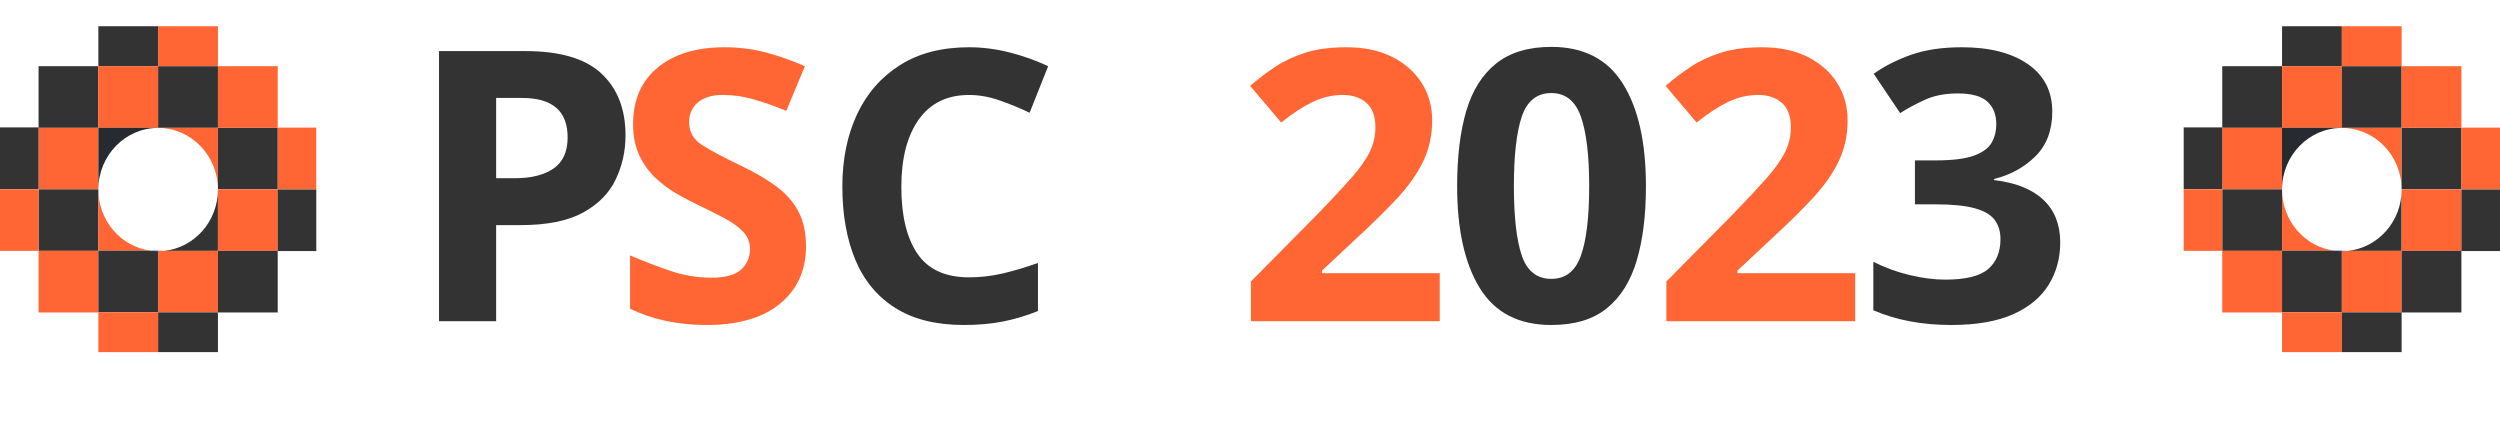
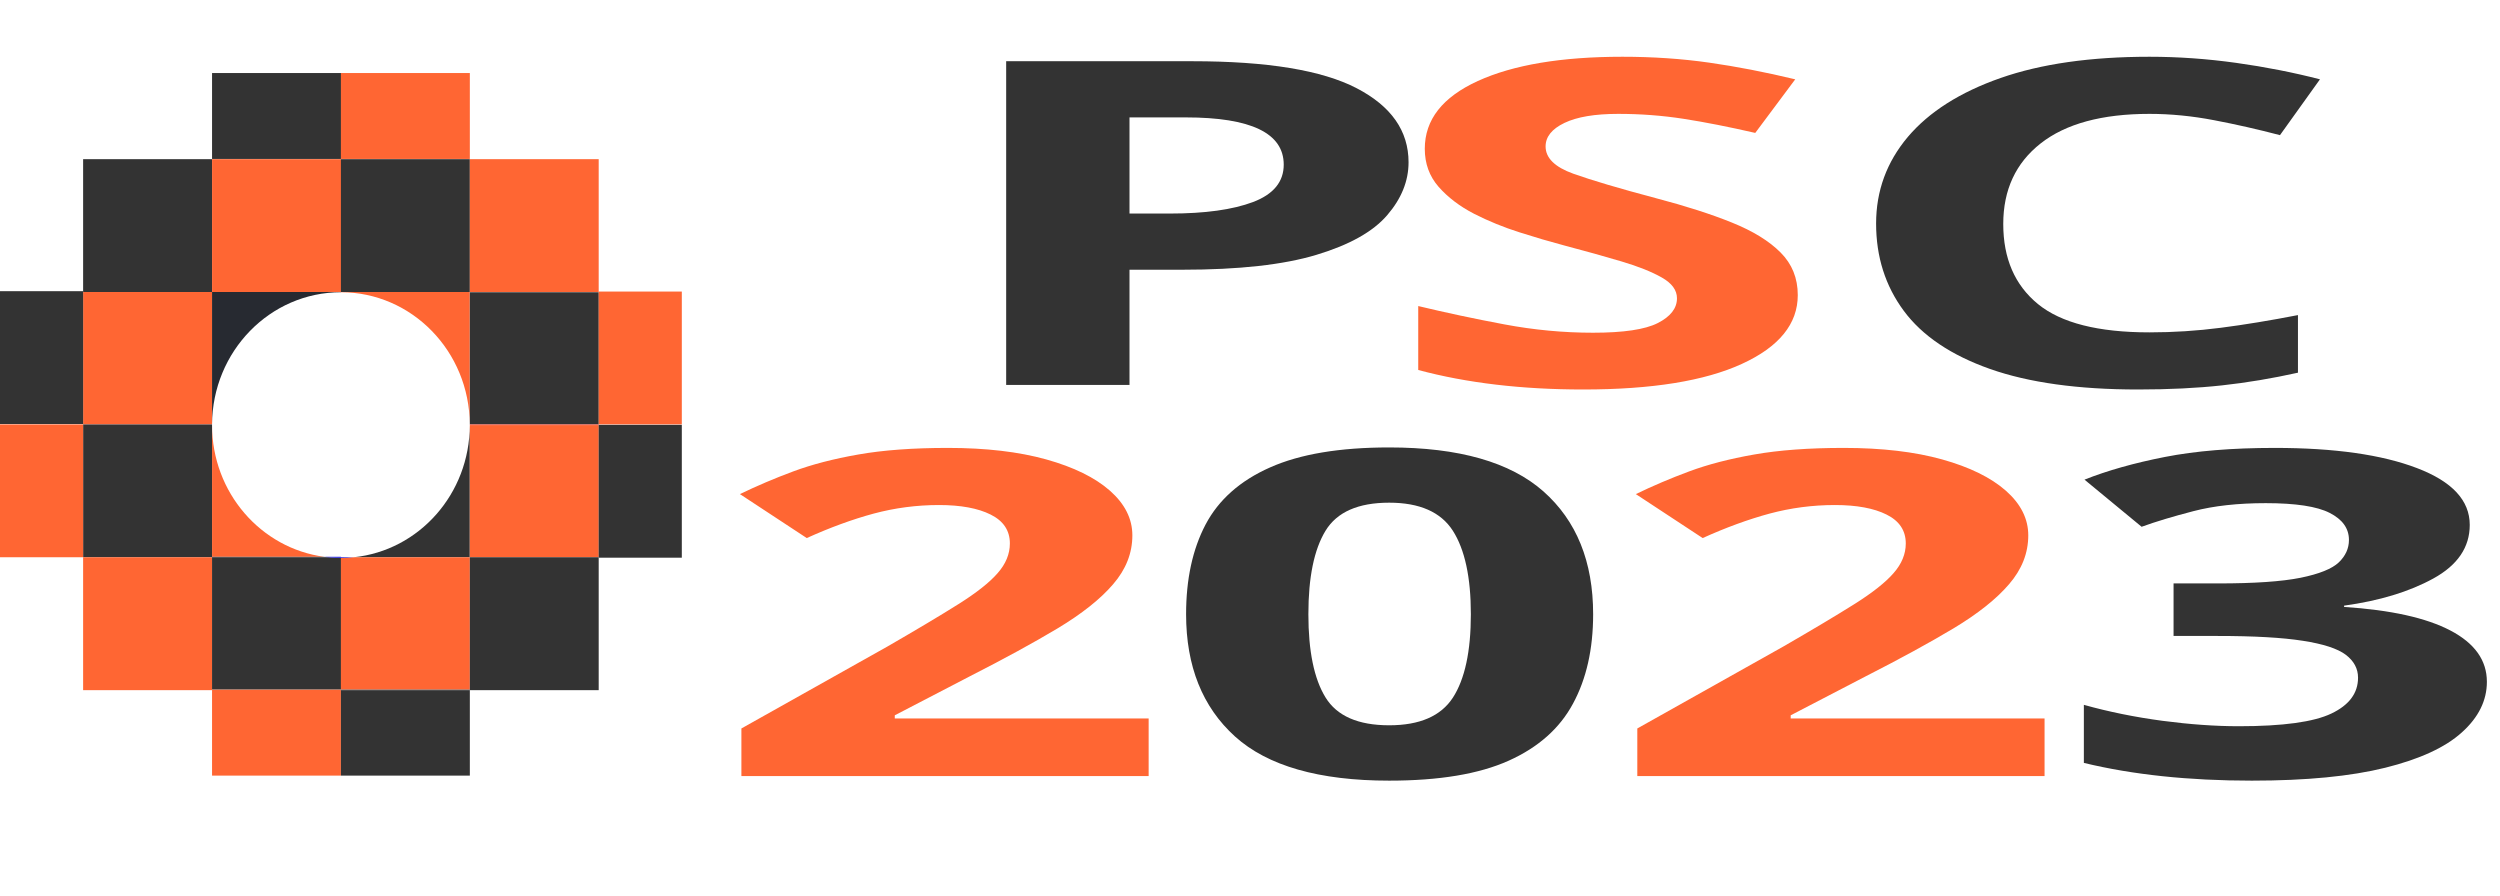
- <svg xmlns="http://www.w3.org/2000/svg" id="Layer_2" data-name="Layer 2" viewBox="0 0 716.47 120.69">
+ <svg xmlns="http://www.w3.org/2000/svg" id="Layer_2" data-name="Layer 2" viewBox="0 0 332.35 119.08">
  <defs>
    <style>
-       .cls-1 {
+       .cls-1, .cls-2, .cls-3 {
+         fill: #f63;
+       }
+ 
+       .cls-1, .cls-4 {
+         letter-spacing: -.05em;
+       }
+ 
+       .cls-5 {
        fill: #272a31;
      }

-       .cls-2, .cls-3, .cls-4 {
+       .cls-6 {
+         font-family: IBMPlexMono-SemiBold, 'IBM Plex Mono';
+         font-size: 60.27px;
+         font-weight: 600;
+       }
+ 
+       .cls-4, .cls-7, .cls-8, .cls-9 {
        fill: #333;
      }

-       .cls-2, .cls-5, .cls-6 {
-         letter-spacing: -.05em;
-       }
- 
-       .cls-7, .cls-5, .cls-8 {
-         fill: #f63;
-       }
- 
-       .cls-9 {
-         fill: #0000df;
-       }
- 
-       .cls-4, .cls-8 {
+       .cls-7 {
        letter-spacing: -.05em;
      }

      .cls-10 {
+         fill: #0000df;
+       }
+ 
+       .cls-3 {
+         letter-spacing: -.05em;
+       }
+ 
+       .cls-11 {
        fill: none;
      }

-       .cls-11 {
-         font-family: IBMPlexMono-SemiBold, 'IBM Plex Mono';
-         font-size: 108.43px;
-         font-weight: 600;
+       .cls-9 {
+         letter-spacing: -.05em;
      }

      .cls-12 {
        fill: #ec5242;
      }
    </style>
  </defs>
  <g id="Layer_1-2" data-name="Layer 1">
    <g>
-       <text class="cls-11" transform="translate(116.05 92.06)">
-         <tspan class="cls-2" x="0" y="0">P</tspan>
-         <tspan class="cls-5" x="59.53" y="0">S</tspan>
-         <tspan class="cls-4" x="119.06" y="0">C</tspan>
-         <tspan class="cls-6" x="178.59" y="0"> </tspan>
-         <tspan class="cls-8" x="238.11" y="0">2</tspan>
-         <tspan class="cls-2" x="297.64" y="0">0</tspan>
-         <tspan class="cls-5" x="357.17" y="0">2</tspan>
-         <tspan class="cls-2" x="416.7" y="0">3</tspan>
+       <text class="cls-6" transform="translate(124 51.17) scale(1.8 1)">
+         <tspan class="cls-4" x="0" y="0">P</tspan>
+         <tspan class="cls-1" x="33.09" y="0">S</tspan>
+         <tspan class="cls-7" x="66.17" y="0">C</tspan>
+         <tspan class="cls-1" x="-16.54" y="52">2</tspan>
+         <tspan class="cls-4" x="16.54" y="52">0</tspan>
+         <tspan class="cls-3" x="49.63" y="52">2</tspan>
+         <tspan class="cls-9" x="82.72" y="52">3</tspan>
      </text>
      <g>
-         <rect class="cls-10" x="688.28" y="36.63" width="17.14" height=".03" />
-         <polygon class="cls-3" points="654.01 36.63 654.01 18.97 636.87 18.97 636.87 36.51 636.87 36.63 654.01 36.63" />
-         <rect class="cls-7" x="654.01" y="18.97" width="17.14" height="17.66" />
-         <rect class="cls-3" x="671.14" y="18.97" width="17.14" height="17.66" />
-         <polygon class="cls-7" points="705.41 36.63 705.41 36.57 705.41 18.97 688.28 18.97 688.28 36.63 705.41 36.63" />
-         <polygon class="cls-7" points="654.01 36.63 636.87 36.63 636.87 54.17 636.87 54.23 654.01 54.23 654.01 36.63" />
-         <path class="cls-1" d="M671.14,36.66v-.03h-17.14v17.6h0c.05-9.71,7.7-17.57,17.13-17.57Z" />
-         <path class="cls-7" d="M688.28,36.63h-17.14v.03c9.43,0,17.09,7.86,17.13,17.57h0v-17.6Z" />
-         <rect class="cls-3" x="688.28" y="36.66" width="17.14" height="17.57" />
-         <polygon class="cls-3" points="654.01 71.83 654.01 54.32 654.01 54.29 636.87 54.29 636.87 71.89 654.01 71.89 654.01 71.83" />
-         <rect class="cls-1" x="636.87" y="54.23" width="17.14" height=".06" />
-         <path class="cls-7" d="M654.01,54.32v17.51h14.92c-8.42-1.12-14.92-8.53-14.92-17.51Z" />
-         <path class="cls-12" d="M654.01,54.29v.03s0-.02,0-.03h0Z" />
-         <path class="cls-12" d="M654.01,54.23h0v.06h0s0-.04,0-.06Z" />
-         <path class="cls-3" d="M672.87,71.89h15.41v-17.57c0,9.16-6.76,16.68-15.41,17.57Z" />
-         <path class="cls-1" d="M688.28,54.32v-.03h0s0,.02,0,.03Z" />
-         <path class="cls-1" d="M688.28,54.29h0v-.06h0s0,.04,0,.06Z" />
-         <rect class="cls-7" x="688.28" y="54.32" width="17.14" height="17.57" />
-         <polygon class="cls-12" points="688.28 54.23 688.28 54.29 688.28 54.32 705.41 54.32 705.41 54.29 705.41 54.23 688.28 54.23" />
-         <polygon class="cls-7" points="654.01 71.89 636.87 71.89 636.87 89.55 654.01 89.55 654.01 89.5 654.01 71.89" />
-         <path class="cls-3" d="M669.42,71.89h-15.41v17.6h17.14v-17.51c-.58,0-1.15-.03-1.72-.09Z" />
-         <path class="cls-1" d="M668.93,71.83h-14.92v.06h15.41c-.16-.02-.33-.04-.49-.06Z" />
-         <path class="cls-7" d="M671.14,71.98v17.51h17.14v-17.6h-15.41c-.57,.06-1.14,.09-1.72,.09Z" />
-         <polygon class="cls-3" points="688.28 71.89 688.28 89.5 688.28 89.55 705.41 89.55 705.41 71.95 705.41 71.89 688.28 71.89" />
-         <rect class="cls-3" x="654.01" y="7.52" width="17.14" height="11.42" />
-         <polygon class="cls-3" points="636.87 36.51 625.82 36.51 625.82 54.17 636.87 54.17 636.87 36.63 636.87 36.51" />
-         <polygon class="cls-7" points="636.87 54.23 625.82 54.23 625.82 71.89 636.87 71.89 636.87 54.29 636.87 54.23" />
-         <polygon class="cls-7" points="705.41 36.66 705.41 54.23 716.47 54.23 716.47 36.57 705.41 36.57 705.41 36.63 705.41 36.66" />
-         <polygon class="cls-3" points="705.41 71.89 705.41 71.95 716.47 71.95 716.47 54.29 705.41 54.29 705.41 54.32 705.41 71.89" />
-         <rect class="cls-7" x="671.14" y="7.52" width="17.14" height="11.42" />
-         <polygon class="cls-7" points="671.14 89.5 654.01 89.5 654.01 89.55 654.01 100.91 671.14 100.91 671.14 89.55 671.14 89.5" />
-         <rect class="cls-3" x="671.14" y="89.55" width="17.14" height="11.36" />
-         <rect class="cls-1" x="671.14" y="89.5" width="17.14" height=".06" />
-         <path class="cls-9" d="M671.14,71.98v-.09h-1.72c.57,.06,1.14,.09,1.72,.09Z" />
-         <path class="cls-9" d="M669.42,71.89h1.72v-.06h-2.21c.16,.02,.33,.04,.49,.06Z" />
-         <path class="cls-9" d="M672.87,71.89h-1.72v.09c.58,0,1.15-.03,1.72-.09Z" />
-       </g>
-       <g>
-         <rect class="cls-10" x="62.46" y="36.63" width="17.14" height=".03" />
-         <polygon class="cls-3" points="28.19 36.63 28.19 18.97 11.05 18.97 11.05 36.51 11.05 36.63 28.19 36.63" />
-         <rect class="cls-7" x="28.19" y="18.97" width="17.14" height="17.66" />
-         <rect class="cls-3" x="45.32" y="18.97" width="17.14" height="17.66" />
-         <polygon class="cls-7" points="79.59 36.63 79.59 36.57 79.59 18.97 62.46 18.97 62.46 36.63 79.59 36.63" />
-         <polygon class="cls-7" points="28.19 36.63 11.05 36.63 11.05 54.17 11.05 54.23 28.19 54.23 28.19 36.63" />
-         <path class="cls-1" d="M45.32,36.66v-.03H28.19v17.6h0c.05-9.71,7.7-17.57,17.13-17.57Z" />
-         <path class="cls-7" d="M62.46,36.63h-17.14v.03c9.43,0,17.09,7.86,17.13,17.57h0v-17.6Z" />
-         <rect class="cls-3" x="62.46" y="36.66" width="17.14" height="17.57" />
-         <polygon class="cls-3" points="28.19 71.83 28.19 54.32 28.19 54.29 11.05 54.29 11.05 71.89 28.19 71.89 28.19 71.83" />
-         <rect class="cls-1" x="11.05" y="54.23" width="17.14" height=".06" />
-         <path class="cls-7" d="M28.19,54.32v17.51h14.92c-8.42-1.12-14.92-8.53-14.92-17.51Z" />
-         <path class="cls-12" d="M28.19,54.29v.03s0-.02,0-.03h0Z" />
-         <path class="cls-12" d="M28.19,54.23h0v.06h0s0-.04,0-.06Z" />
-         <path class="cls-3" d="M47.04,71.89h15.41v-17.57c0,9.16-6.76,16.68-15.41,17.57Z" />
-         <path class="cls-1" d="M62.46,54.32v-.03h0s0,.02,0,.03Z" />
-         <path class="cls-1" d="M62.46,54.29h0v-.06h0s0,.04,0,.06Z" />
-         <rect class="cls-7" x="62.46" y="54.32" width="17.14" height="17.57" />
-         <polygon class="cls-12" points="62.46 54.23 62.46 54.29 62.46 54.32 79.59 54.32 79.59 54.29 79.59 54.23 62.46 54.23" />
-         <polygon class="cls-7" points="28.19 71.89 11.05 71.89 11.05 89.55 28.19 89.55 28.19 89.5 28.19 71.89" />
-         <path class="cls-3" d="M43.6,71.89h-15.41v17.6h17.14v-17.51c-.58,0-1.15-.03-1.72-.09Z" />
-         <path class="cls-1" d="M43.11,71.83h-14.92v.06h15.41c-.16-.02-.33-.04-.49-.06Z" />
-         <path class="cls-7" d="M45.32,71.98v17.51h17.14v-17.6h-15.41c-.57,.06-1.14,.09-1.72,.09Z" />
-         <polygon class="cls-3" points="62.46 71.89 62.46 89.5 62.46 89.55 79.59 89.55 79.59 71.95 79.59 71.89 62.46 71.89" />
-         <rect class="cls-3" x="28.19" y="7.52" width="17.14" height="11.42" />
-         <polygon class="cls-3" points="11.05 36.51 0 36.51 0 54.17 11.05 54.17 11.05 36.63 11.05 36.51" />
-         <polygon class="cls-7" points="11.05 54.23 0 54.23 0 71.89 11.05 71.89 11.05 54.29 11.05 54.23" />
-         <polygon class="cls-7" points="79.59 36.66 79.59 54.23 90.64 54.23 90.64 36.57 79.59 36.57 79.59 36.63 79.59 36.66" />
-         <polygon class="cls-3" points="79.59 71.89 79.59 71.95 90.64 71.95 90.64 54.29 79.59 54.29 79.59 54.32 79.59 71.89" />
-         <rect class="cls-7" x="45.32" y="7.52" width="17.14" height="11.42" />
-         <polygon class="cls-7" points="45.32 89.5 28.19 89.5 28.19 89.55 28.19 100.91 45.32 100.91 45.32 89.55 45.32 89.5" />
-         <rect class="cls-3" x="45.32" y="89.55" width="17.14" height="11.36" />
-         <rect class="cls-1" x="45.32" y="89.5" width="17.14" height=".06" />
-         <path class="cls-9" d="M45.32,71.98v-.09h-1.72c.57,.06,1.14,.09,1.72,.09Z" />
-         <path class="cls-9" d="M43.6,71.89h1.72v-.06h-2.21c.16,.02,.33,.04,.49,.06Z" />
-         <path class="cls-9" d="M47.04,71.89h-1.72v.09c.58,0,1.15-.03,1.72-.09Z" />
+         <rect class="cls-11" x="62.46" y="38.82" width="17.14" height=".03" />
+         <polygon class="cls-8" points="28.19 38.82 28.19 21.16 11.05 21.16 11.05 38.71 11.05 38.82 28.19 38.82" />
+         <rect class="cls-2" x="28.19" y="21.16" width="17.14" height="17.66" />
+         <rect class="cls-8" x="45.32" y="21.16" width="17.14" height="17.66" />
+         <polygon class="cls-2" points="79.59 38.82 79.59 38.76 79.59 21.16 62.46 21.16 62.46 38.82 79.59 38.82" />
+         <polygon class="cls-2" points="28.19 38.82 11.05 38.82 11.05 56.37 11.05 56.42 28.19 56.42 28.19 38.82" />
+         <path class="cls-5" d="M45.32,38.85v-.03H28.19v17.6h0c.05-9.71,7.7-17.57,17.13-17.57Z" />
+         <path class="cls-2" d="M62.46,38.82h-17.14v.03c9.43,0,17.09,7.86,17.13,17.57h0v-17.6Z" />
+         <rect class="cls-8" x="62.46" y="38.85" width="17.14" height="17.57" />
+         <polygon class="cls-8" points="28.19 74.03 28.19 56.51 28.19 56.48 11.05 56.48 11.05 74.08 28.19 74.08 28.19 74.03" />
+         <rect class="cls-5" x="11.05" y="56.42" width="17.14" height=".06" />
+         <path class="cls-2" d="M28.19,56.51v17.51h14.92c-8.42-1.12-14.92-8.53-14.92-17.51Z" />
+         <path class="cls-12" d="M28.19,56.48v.03s0-.02,0-.03h0Z" />
+         <path class="cls-12" d="M28.19,56.42h0v.06h0s0-.04,0-.06Z" />
+         <path class="cls-8" d="M47.04,74.08h15.41v-17.57c0,9.16-6.76,16.68-15.41,17.57Z" />
+         <path class="cls-5" d="M62.46,56.51v-.03h0s0,.02,0,.03Z" />
+         <path class="cls-5" d="M62.46,56.48h0v-.06h0s0,.04,0,.06Z" />
+         <rect class="cls-2" x="62.46" y="56.51" width="17.14" height="17.57" />
+         <polygon class="cls-12" points="62.46 56.42 62.46 56.48 62.46 56.51 79.59 56.51 79.59 56.48 79.59 56.42 62.46 56.42" />
+         <polygon class="cls-2" points="28.19 74.08 11.05 74.08 11.05 91.75 28.19 91.75 28.19 91.69 28.19 74.08" />
+         <path class="cls-8" d="M43.6,74.08h-15.41v17.6h17.14v-17.51c-.58,0-1.15-.03-1.72-.09Z" />
+         <path class="cls-5" d="M43.11,74.03h-14.92v.06h15.41c-.16-.02-.33-.04-.49-.06Z" />
+         <path class="cls-2" d="M45.32,74.17v17.51h17.14v-17.6h-15.41c-.57,.06-1.14,.09-1.72,.09Z" />
+         <polygon class="cls-8" points="62.46 74.08 62.46 91.69 62.46 91.75 79.59 91.75 79.59 74.14 79.59 74.08 62.46 74.08" />
+         <rect class="cls-8" x="28.19" y="9.71" width="17.14" height="11.42" />
+         <polygon class="cls-8" points="11.05 38.71 0 38.71 0 56.37 11.05 56.37 11.05 38.82 11.05 38.71" />
+         <polygon class="cls-2" points="11.05 56.42 0 56.42 0 74.08 11.05 74.08 11.05 56.48 11.05 56.42" />
+         <polygon class="cls-2" points="79.59 38.85 79.59 56.42 90.64 56.42 90.64 38.76 79.59 38.76 79.59 38.82 79.59 38.85" />
+         <polygon class="cls-8" points="79.59 74.08 79.59 74.14 90.64 74.14 90.64 56.48 79.59 56.48 79.59 56.51 79.59 74.08" />
+         <rect class="cls-2" x="45.32" y="9.71" width="17.14" height="11.42" />
+         <polygon class="cls-2" points="45.32 91.69 28.19 91.69 28.19 91.75 28.19 103.11 45.32 103.11 45.32 91.75 45.32 91.69" />
+         <rect class="cls-8" x="45.32" y="91.75" width="17.14" height="11.36" />
+         <rect class="cls-5" x="45.32" y="91.69" width="17.14" height=".06" />
+         <path class="cls-10" d="M45.32,74.17v-.09h-1.72c.57,.06,1.14,.09,1.72,.09Z" />
+         <path class="cls-10" d="M43.6,74.08h1.72v-.06h-2.21c.16,.02,.33,.04,.49,.06Z" />
+         <path class="cls-10" d="M47.04,74.08h-1.72v.09c.58,0,1.15-.03,1.72-.09Z" />
      </g>
    </g>
  </g>
</svg>
